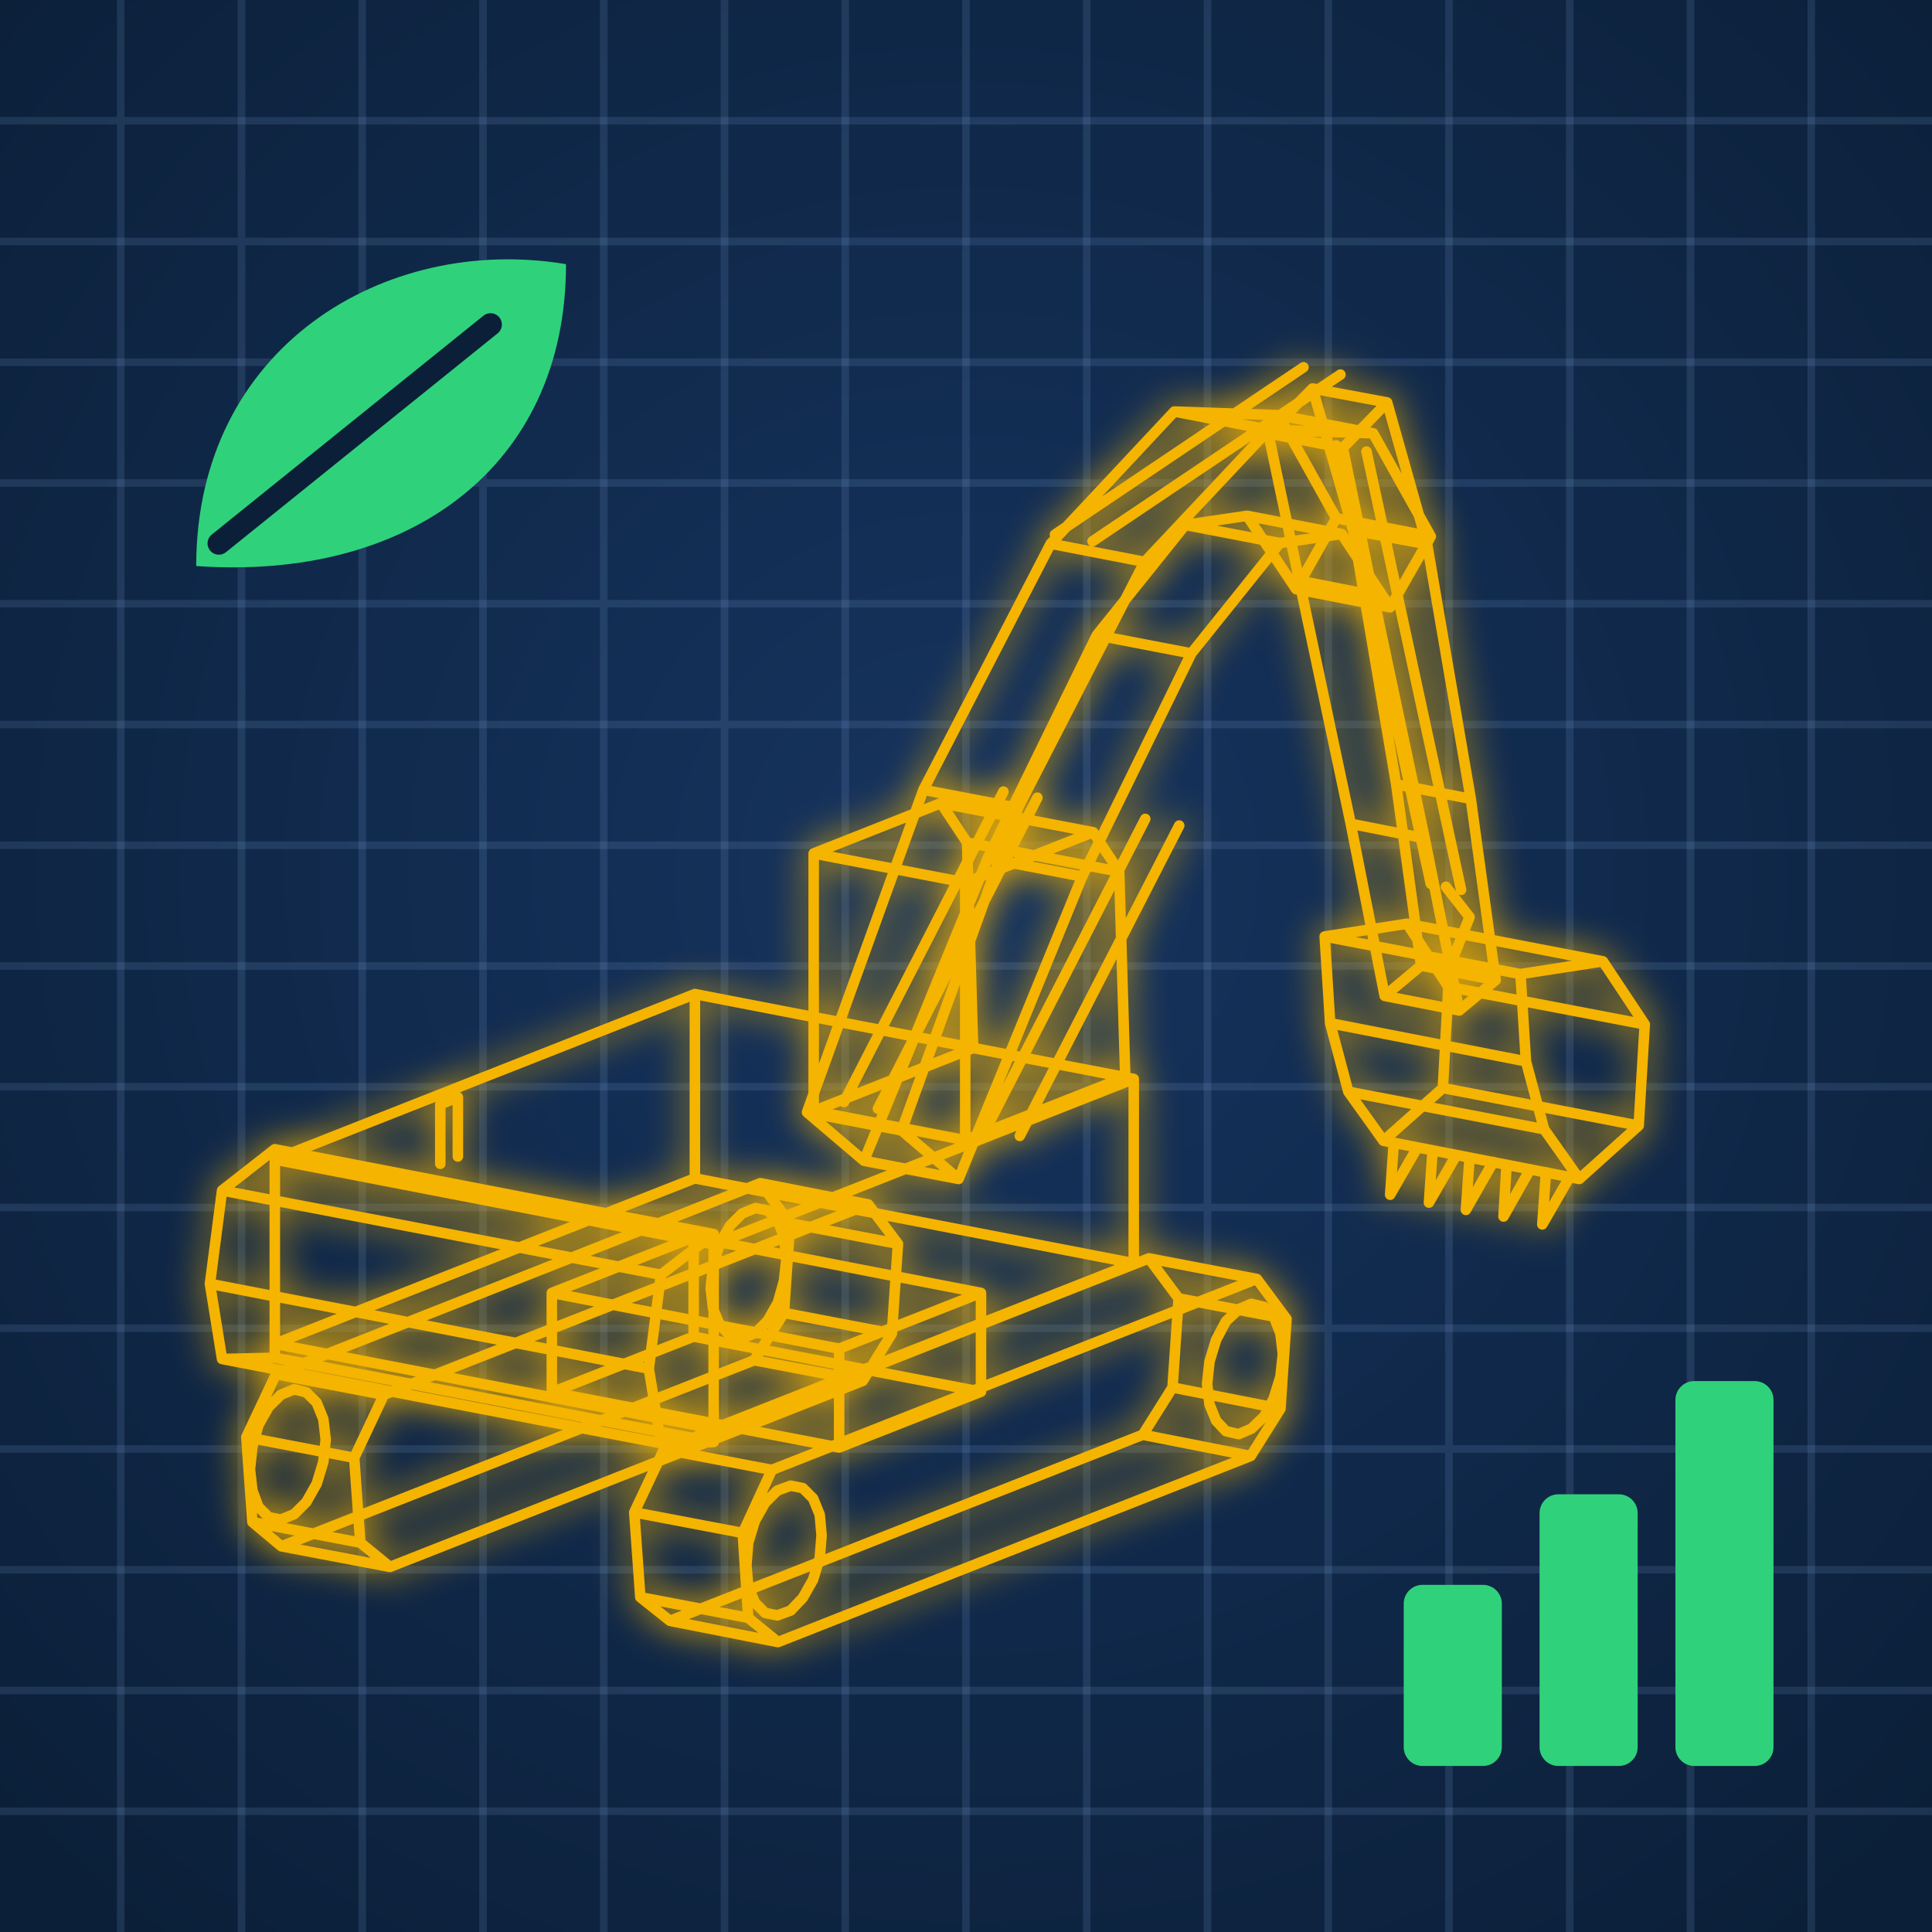
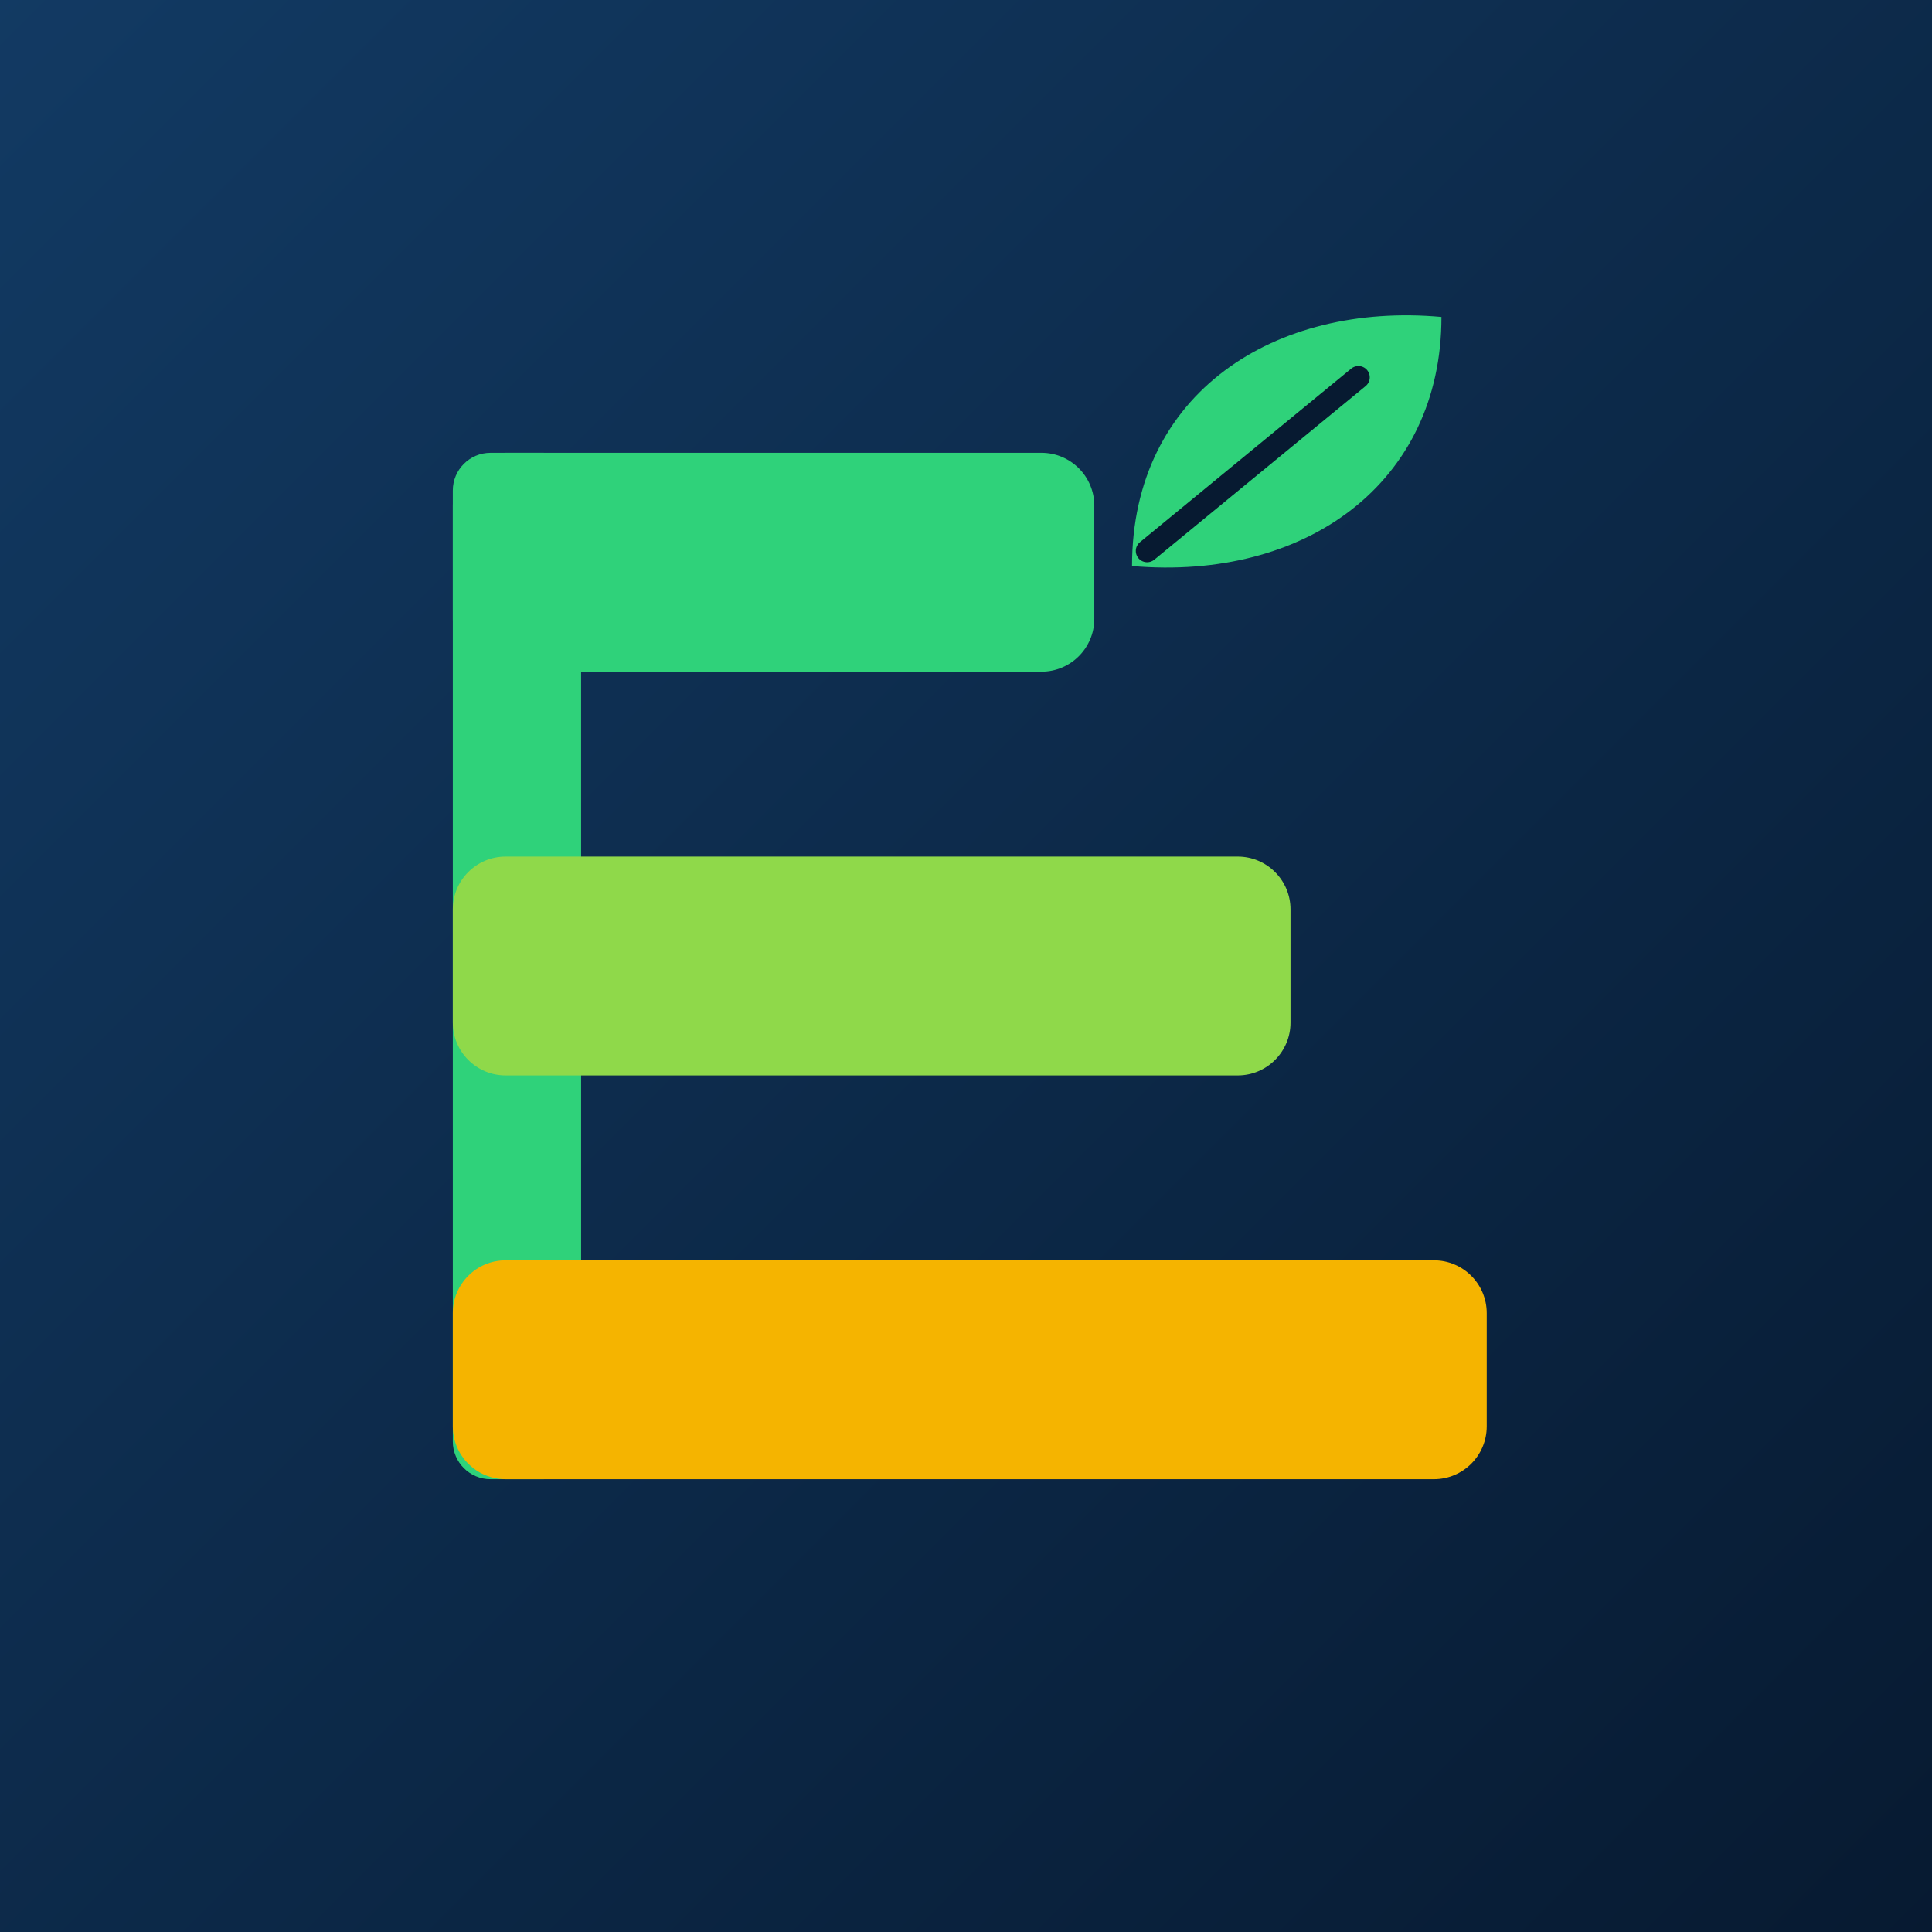
<svg xmlns="http://www.w3.org/2000/svg" viewBox="0 0 512 512">
  <defs>
-     <radialGradient id="g" cx="50%" cy="45%" r="70%">
-       <stop offset="0" stop-color="#16345f" />
-       <stop offset="1" stop-color="#0b1f38" />
-     </radialGradient>
-     <filter id="gl">
-       <feGaussianBlur stdDeviation="3" result="b" />
-       <feMerge>
-         <feMergeNode in="b" />
-         <feMergeNode in="SourceGraphic" />
-       </feMerge>
-     </filter>
+     <linearGradient id="bg" x1="0" y1="0" x2="1" y2="1">
+       <stop offset="0" stop-color="#123a63" />
+       <stop offset="1" stop-color="#071a31" />
+     </linearGradient>
+     <linearGradient id="g1" x1="0" x2="1">
+       <stop offset="0" stop-color="#2fd27a" />
+       <stop offset="1" stop-color="#2fd27a" />
+     </linearGradient>
  </defs>
-   <rect width="512" height="512" fill="url(#g)" />
-   <g stroke="#7fa8d8" stroke-opacity=".16" stroke-width="2">
-     <path d="M32 0 V512 M0 32 H512" />
-     <path d="M64 0 V512 M0 64 H512" />
-     <path d="M96 0 V512 M0 96 H512" />
-     <path d="M128 0 V512 M0 128 H512" />
-     <path d="M160 0 V512 M0 160 H512" />
-     <path d="M192 0 V512 M0 192 H512" />
-     <path d="M224 0 V512 M0 224 H512" />
-     <path d="M256 0 V512 M0 256 H512" />
-     <path d="M288 0 V512 M0 288 H512" />
-     <path d="M320 0 V512 M0 320 H512" />
-     <path d="M352 0 V512 M0 352 H512" />
-     <path d="M384 0 V512 M0 384 H512" />
-     <path d="M416 0 V512 M0 416 H512" />
-     <path d="M448 0 V512 M0 448 H512" />
-     <path d="M480 0 V512 M0 480 H512" />
-   </g>
-   <g transform="translate(46.0 87.7) scale(1.6064)" filter="url(#gl)">
-     <path d="M13.0 196.5 L17.8 200.5 L95.8 169.8 L100.7 162.0 L101.7 147.2 L96.8 140.6 L16.9 172.1 L12.0 182.5 Z M30.8 199.9 L35.7 203.9 L113.7 173.2 L118.5 165.4 L119.5 150.6 L114.6 144.1 L34.7 175.5 L29.8 185.9 Z M13.0 196.5 L30.8 199.9 M17.8 200.5 L35.7 203.9 M95.8 169.8 L113.7 173.2 M100.7 162.0 L118.5 165.4 M101.7 147.2 L119.5 150.6 M96.8 140.6 L114.6 144.1 M16.9 172.1 L34.7 175.5 M12.0 182.5 L29.8 185.9 M101.1 153.0 L100.7 149.5 L99.7 146.8 L98.0 145.1 L96.0 144.7 L93.8 145.6 L91.8 147.6 L90.1 150.6 L89.0 154.2 L88.6 157.9 L89.0 161.3 L90.1 164.0 L91.8 165.7 L93.8 166.2 L96.0 165.3 L98.0 163.3 L99.7 160.3 L100.7 156.7 Z M25.1 182.9 L24.7 179.5 L23.6 176.8 L21.9 175.1 L19.9 174.6 L17.7 175.5 L15.7 177.5 L14.0 180.5 L13.0 184.1 L12.6 187.8 L13.0 191.3 L14.0 194.0 L15.7 195.7 L17.7 196.1 L19.9 195.2 L21.9 193.2 L23.6 190.2 L24.7 186.6 Z M77.0 208.9 L81.9 212.8 L159.9 182.1 L164.8 174.3 L165.8 159.6 L160.9 153.0 L80.9 184.5 L76.0 194.9 Z M94.8 212.3 L99.7 216.3 L177.7 185.6 L182.6 177.8 L183.6 163.0 L178.7 156.4 L98.7 187.9 L93.9 198.3 Z M77.0 208.9 L94.8 212.3 M81.9 212.8 L99.7 216.3 M159.9 182.1 L177.7 185.6 M164.8 174.3 L182.6 177.8 M165.8 159.6 L183.6 163.0 M160.9 153.0 L178.7 156.4 M80.9 184.5 L98.7 187.9 M76.0 194.9 L93.9 198.3 M183.0 168.8 L182.6 165.4 L181.5 162.6 L179.9 161.0 L177.8 160.5 L175.7 161.4 L173.6 163.4 L172.0 166.4 L170.9 170.0 L170.5 173.7 L170.9 177.1 L172.0 179.8 L173.6 181.5 L175.7 182.0 L177.8 181.1 L179.9 179.1 L181.5 176.1 L182.6 172.5 Z M106.9 198.7 L106.6 195.3 L105.5 192.6 L103.8 190.9 L101.8 190.5 L99.6 191.3 L97.6 193.3 L95.9 196.3 L94.8 199.9 L94.5 203.6 L94.8 207.1 L95.9 209.8 L97.6 211.5 L99.6 211.9 L101.8 211.1 L103.8 209.0 L105.5 206.0 L106.6 202.4 Z M62.4 175.1 L85.8 165.9 L85.8 149.5 L62.4 158.7 Z M109.8 184.2 L133.2 175.0 L133.2 158.7 L109.8 167.9 Z M62.4 175.1 L109.8 184.2 M85.8 165.9 L133.2 175.0 M85.8 149.5 L133.2 158.7 M62.4 158.7 L109.8 167.9 M16.7 167.1 L86.0 139.8 L86.0 109.4 L16.7 136.7 Z M89.1 181.1 L158.4 153.8 L158.4 123.4 L89.1 150.7 Z M16.7 167.1 L89.1 181.1 M86.0 139.8 L158.4 153.8 M86.0 109.4 L158.4 123.4 M16.7 136.7 L89.1 150.7 M16.7 169.4 L8.0 169.6 L6.0 157.2 L8.0 141.8 L16.7 135.0 Z M89.1 183.3 L80.4 183.5 L78.4 171.2 L80.4 155.7 L89.1 149.0 Z M16.7 169.4 L89.1 183.3 M8.0 169.6 L80.4 183.5 M6.0 157.2 L78.4 171.2 M8.0 141.8 L80.4 155.7 M16.7 135.0 L89.1 149.0 M44.0 137.4 L44.0 127.6 L46.9 126.4 L46.9 136.2 M105.6 128.7 L131.9 118.3 L130.9 84.4 L126.6 77.9 L105.6 86.2 Z M130.6 133.5 L157.0 123.1 L156.0 89.2 L151.7 82.7 L130.6 91.0 Z M105.6 128.7 L130.6 133.5 M131.9 118.3 L157.0 123.1 M130.9 84.4 L156.0 89.2 M126.6 77.9 L151.7 82.7 M105.6 86.2 L130.6 91.0 M104.5 128.9 L123.7 75.7 L144.7 35.1 L165.1 13.3 L182.3 13.9 L191.8 30.9 L185.2 42.6 L177.1 30.5 L166.9 32.0 L152.3 50.2 L134.3 87.0 L113.9 136.9 Z M120.1 131.9 L139.3 78.7 L160.2 38.1 L180.7 16.3 L197.9 16.9 L207.4 33.9 L200.7 45.6 L192.7 33.5 L182.5 35.0 L167.9 53.2 L149.9 90.0 L129.5 139.9 Z M104.5 128.9 L120.1 131.9 M123.7 75.7 L139.3 78.7 M144.7 35.1 L160.2 38.1 M165.1 13.3 L180.7 16.3 M182.3 13.9 L197.9 16.9 M191.8 30.9 L207.4 33.9 M185.2 42.6 L200.7 45.6 M177.1 30.5 L192.7 33.5 M166.9 32.0 L182.5 35.0 M152.3 50.2 L167.9 53.2 M134.3 87.0 L149.9 90.0 M113.9 136.9 L129.5 139.9 M187.9 9.5 L194.6 32.9 L201.7 74.8 L205.8 104.7 L199.8 109.7 L194.2 81.3 L185.7 41.2 L180.6 16.9 Z M200.2 11.8 L206.8 35.2 L214.0 77.2 L218.1 107.1 L212.1 112.1 L206.4 83.7 L197.9 43.6 L192.9 19.3 Z M187.9 9.5 L200.2 11.8 M194.6 32.9 L206.8 35.2 M201.7 74.8 L214.0 77.2 M205.8 104.7 L218.1 107.1 M199.8 109.7 L212.1 112.1 M194.2 81.3 L206.4 83.7 M185.7 41.2 L197.9 43.6 M180.6 16.9 L192.9 19.3 M189.9 99.9 L203.5 97.8 L210.3 108.2 L209.4 124.9 L199.6 133.6 L193.8 125.5 L190.8 114.2 Z M222.2 106.1 L235.8 104.0 L242.7 114.4 L241.7 131.1 L231.9 139.9 L226.1 131.7 L223.1 120.5 Z M189.9 99.9 L222.2 106.1 M203.5 97.8 L235.8 104.0 M210.3 108.2 L242.7 114.4 M209.4 124.9 L241.7 131.1 M199.6 133.6 L231.9 139.9 M193.8 125.5 L226.1 131.7 M190.8 114.2 L223.1 120.5 M201.3 134.0 L200.7 142.5 L205.2 134.7 M207.7 135.2 L207.1 143.8 L211.6 136.0 M213.8 136.4 L213.2 145.0 L217.7 137.1 M219.9 137.6 L219.4 146.1 L223.8 138.3 M226.4 138.8 L225.8 147.4 L230.3 139.6 M110.6 127.2 L136.9 76.0 M116.2 128.3 L142.5 77.0 M134.0 131.7 L160.3 80.5 M139.6 132.8 L165.9 81.6 M145.4 33.6 L186.4 6.0 M151.6 34.7 L192.5 7.2 M191.8 18.9 L207.4 91.2 M196.8 19.9 L212.4 92.2 M209.9 91.7 L213.8 96.7 L209.9 106.4" fill="none" stroke="#f5b400" stroke-width="1.74" stroke-linejoin="round" stroke-linecap="round" />
-   </g>
-   <path d="M52 150 C 52 92 102 62 150 70 C 150 124 108 154 52 150 Z" fill="#2fd27a" />
-   <path d="M58 144 L130 86" stroke="#0b1f38" stroke-width="6" stroke-linecap="round" />
-   <g fill="#2fd27a">
-     <rect x="372" y="420" width="26" height="48" rx="5" />
-     <rect x="408" y="396" width="26" height="72" rx="5" />
-     <rect x="444" y="366" width="26" height="102" rx="5" />
-   </g>
+   <rect width="512" height="512" fill="url(#bg)" />
+   <rect x="120" y="120" width="34" height="272" rx="10" fill="#2fd27a" />
+   <rect x="120" y="120" width="170" height="58" rx="14" fill="#2fd27a" />
+   <rect x="120" y="227" width="222" height="58" rx="14" fill="#8fd94a" />
+   <rect x="120" y="334" width="274" height="58" rx="14" fill="#f5b400" />
+   <path d="M300 150 C 300 104 338 80 382 84 C 382 128 346 154 300 150 Z" fill="#2fd27a" />
+   <path d="M304 146 L 360 100" stroke="#071a31" stroke-width="6" stroke-linecap="round" />
</svg>
